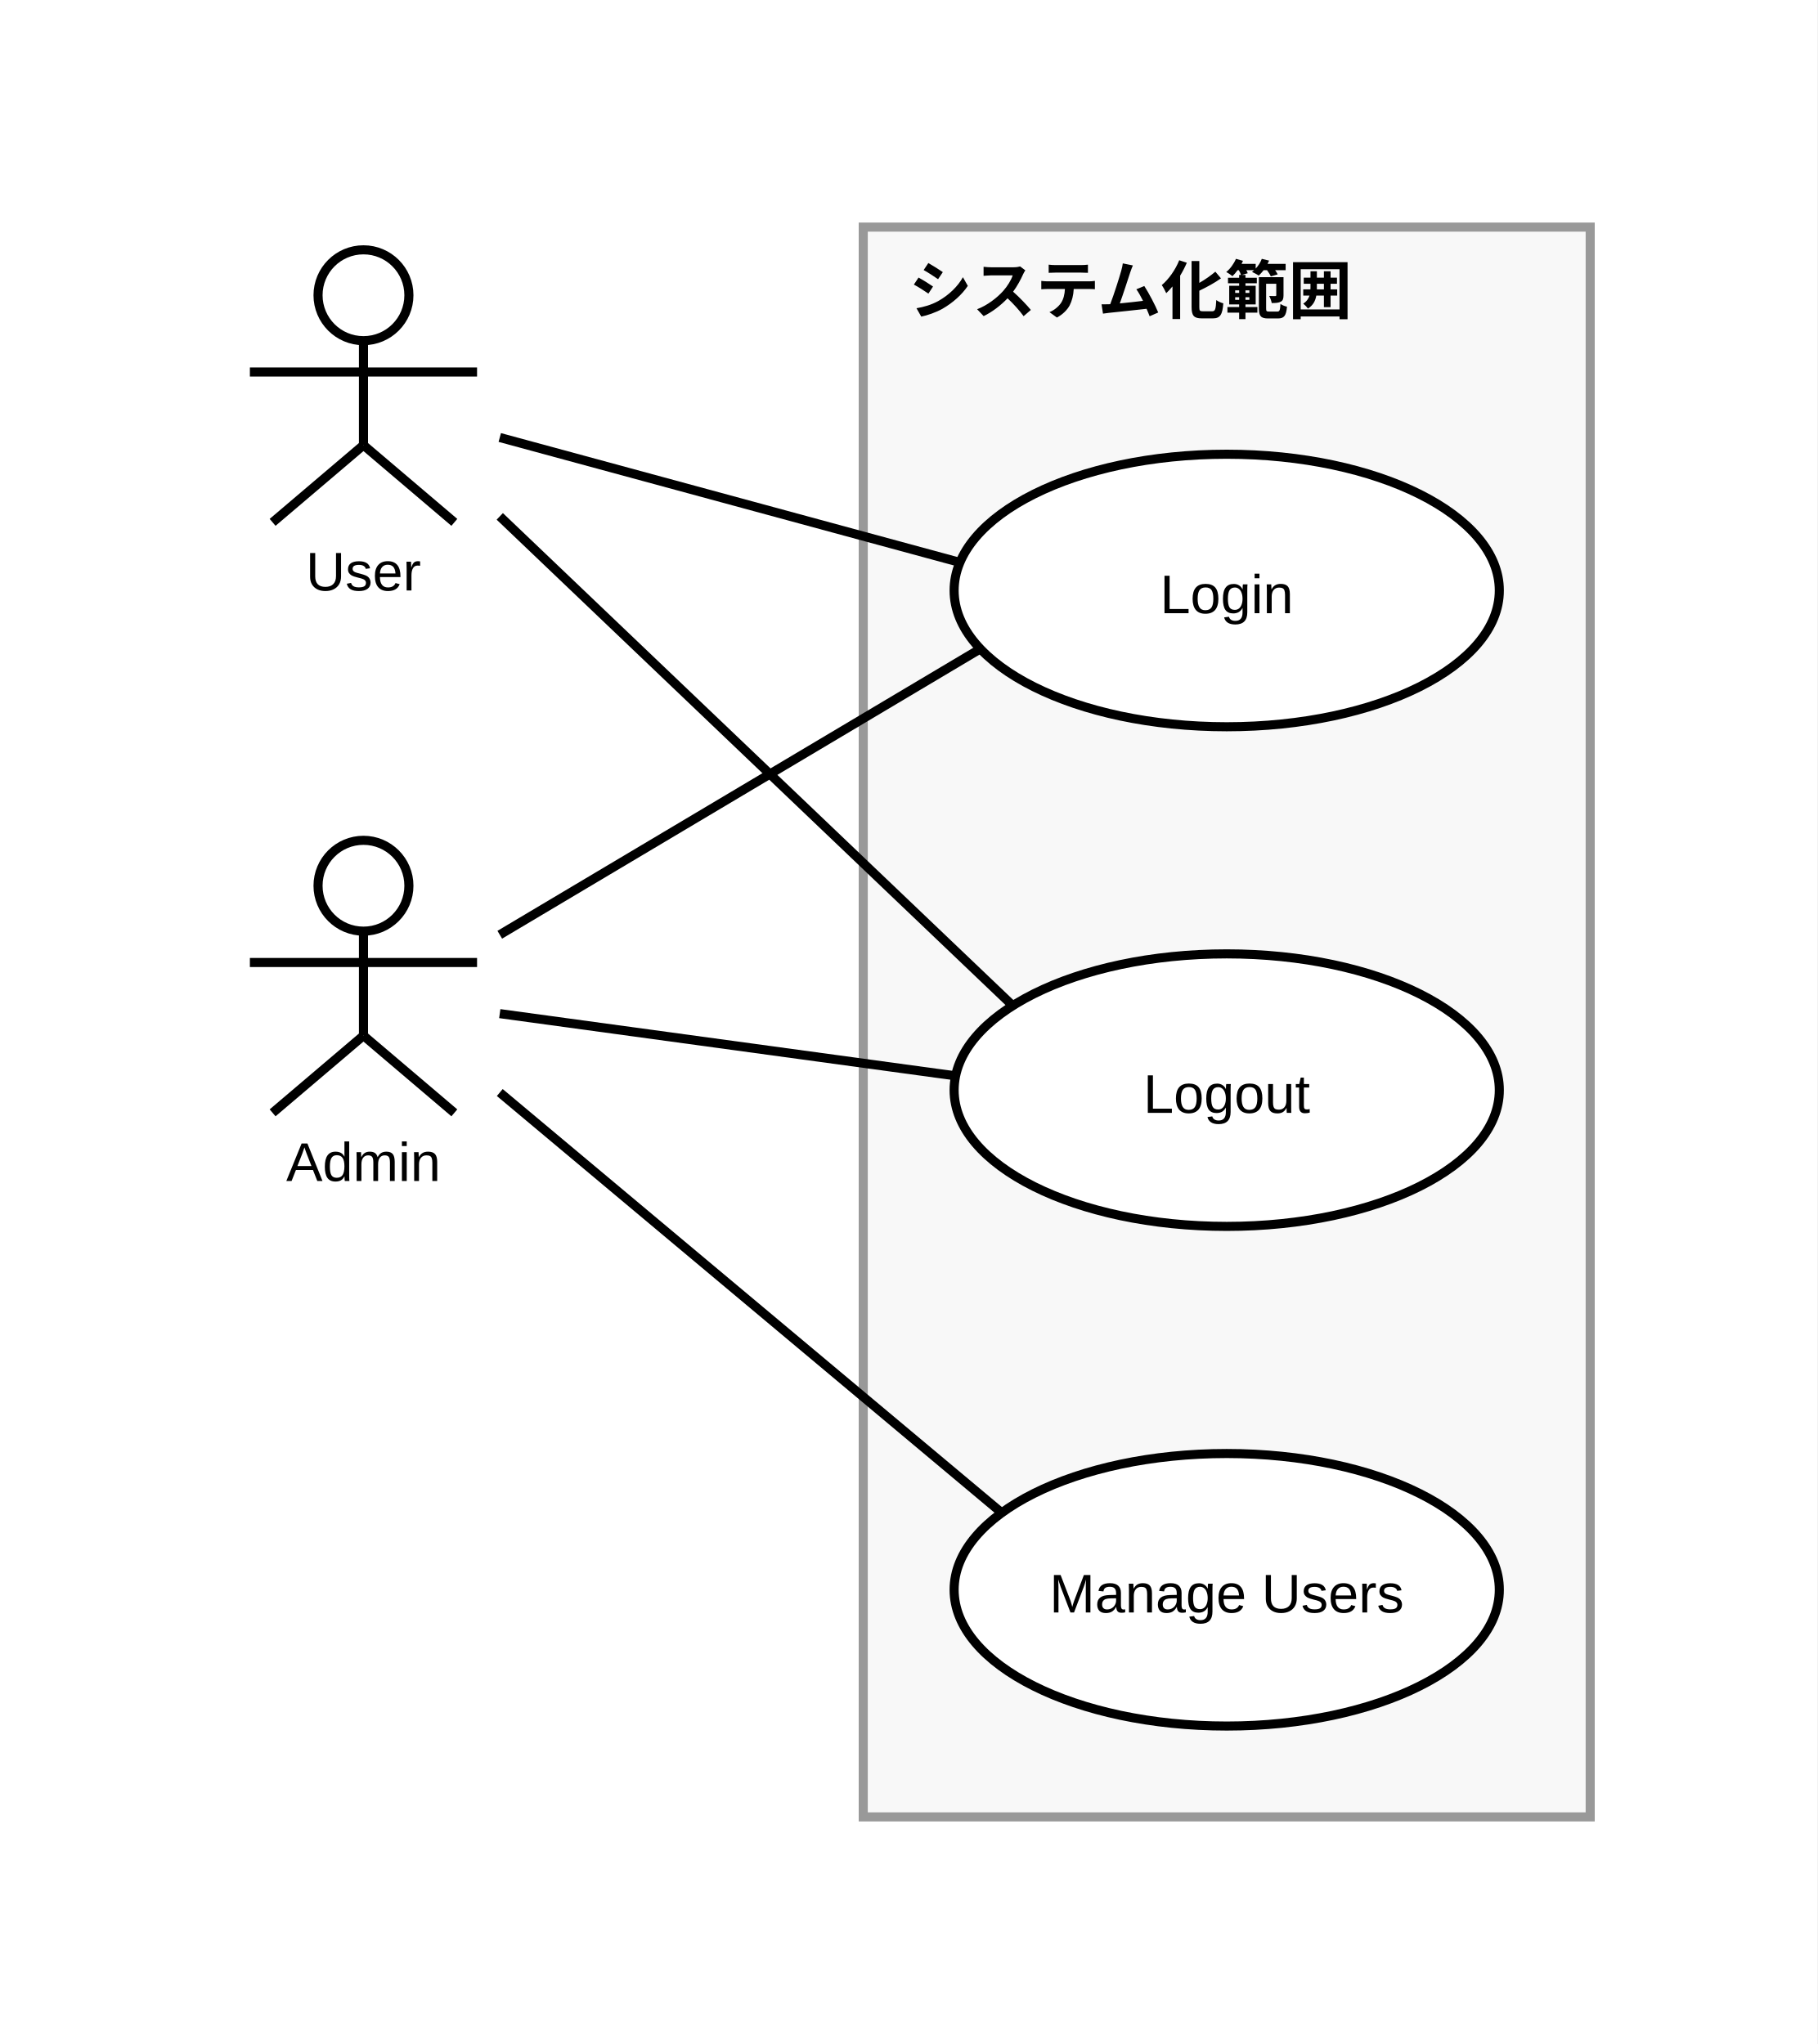
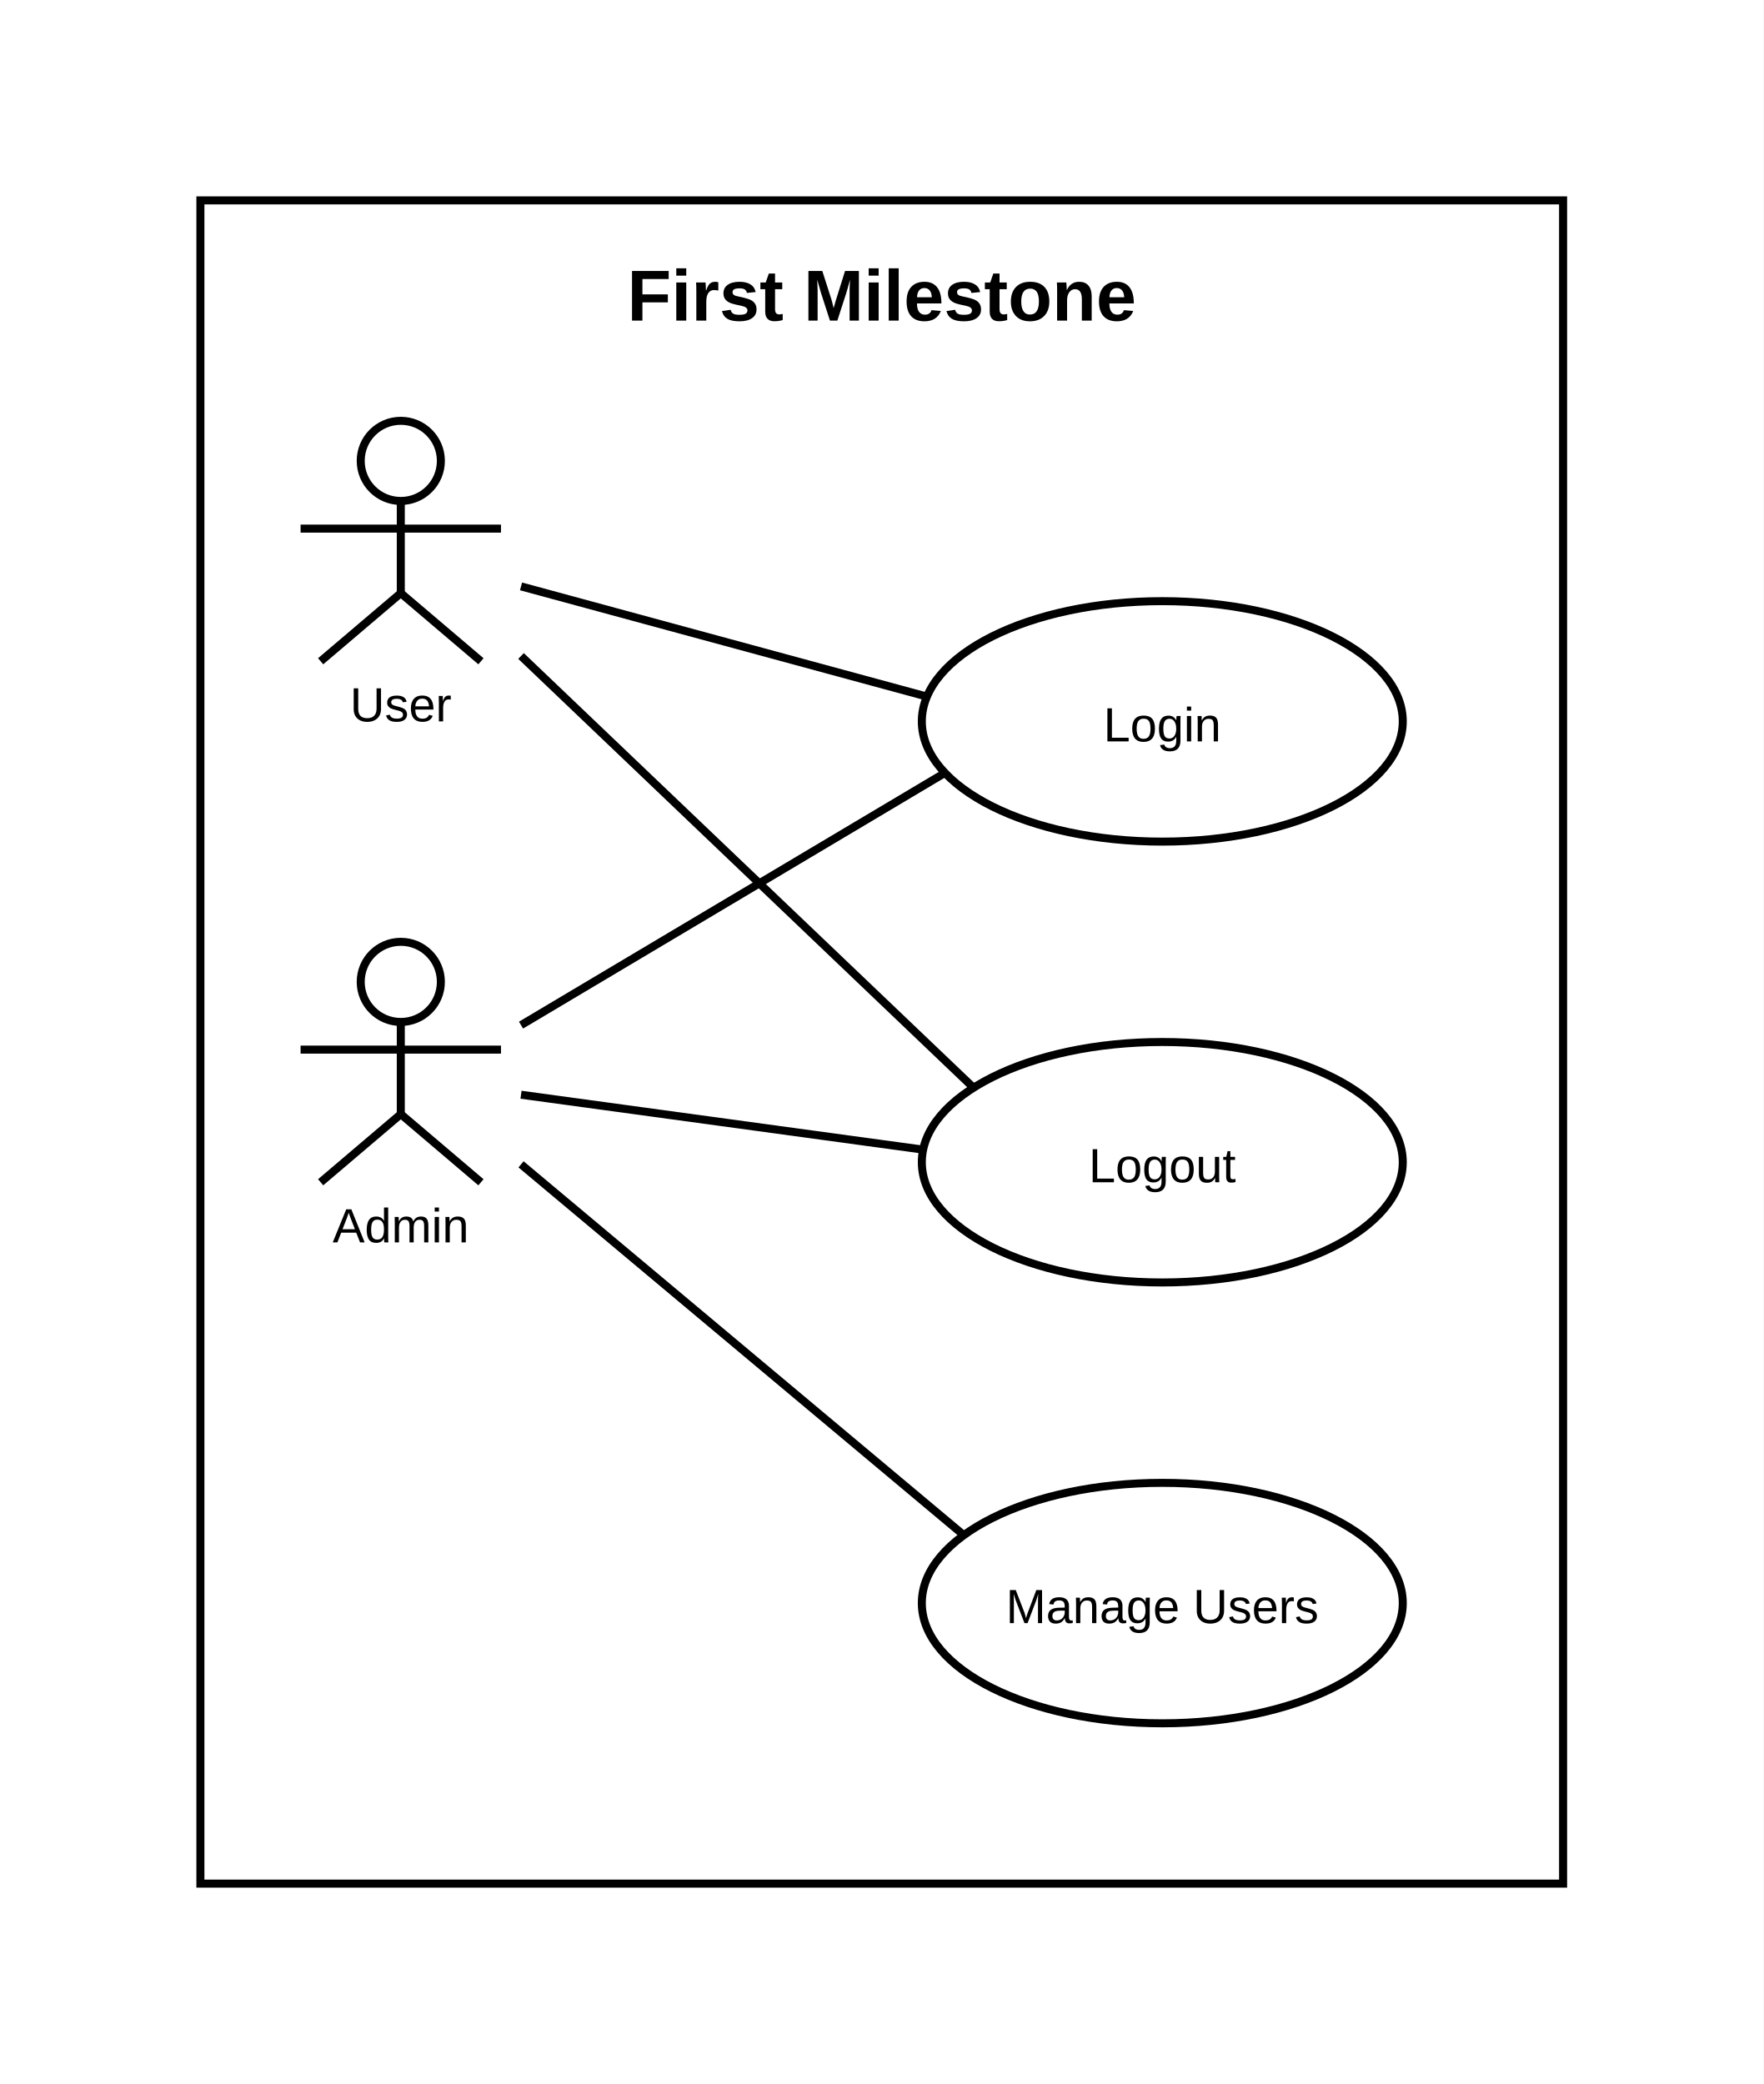
- <svg xmlns="http://www.w3.org/2000/svg" width="400" height="450" viewBox="0 0 400 450">
+ <svg xmlns="http://www.w3.org/2000/svg" width="440" height="520" viewBox="0 0 440 520">
  <rect width="100%" height="100%" fill="white" />
  <g id="systemBoundary_5">
-     <rect x="190" y="50" width="160" height="350" fill="#f8f8f8" stroke="#999" stroke-width="2" />
-     <text x="200" y="69" font-size="14" font-family="Arial" font-weight="bold" fill="black">
+     <rect x="210" y="100" width="160" height="350" fill="#f8f8f8" stroke="#999" stroke-width="2" />
+     <text x="220" y="119" font-size="14" font-family="Arial" font-weight="bold" fill="black">
          システム化範囲
        </text>
  </g>
+   <g id="__diagram__">
+     <rect x="50" y="50" width="340" height="420" fill="white" stroke="black" stroke-width="2" />
+     <text x="220" y="80" text-anchor="middle" font-size="18" font-weight="bold" font-family="Arial" fill="black">
+           First Milestone
+         </text>
+   </g>
  <g id="actor_0">
-     <circle cx="80" cy="65" r="10" fill="none" stroke="black" stroke-width="2" />
-     <line x1="80" y1="75" x2="80" y2="98" stroke="black" stroke-width="2" />
-     <line x1="55" y1="81.9" x2="105" y2="81.9" stroke="black" stroke-width="2" />
-     <line x1="80" y1="98" x2="60" y2="115" stroke="black" stroke-width="2" />
-     <line x1="80" y1="98" x2="100" y2="115" stroke="black" stroke-width="2" />
-     <text x="80" y="130" text-anchor="middle" font-size="12" font-family="Arial" fill="black">
+     <circle cx="100" cy="115" r="10" fill="none" stroke="black" stroke-width="2" />
+     <line x1="100" y1="125" x2="100" y2="148" stroke="black" stroke-width="2" />
+     <line x1="75" y1="131.9" x2="125" y2="131.9" stroke="black" stroke-width="2" />
+     <line x1="100" y1="148" x2="80" y2="165" stroke="black" stroke-width="2" />
+     <line x1="100" y1="148" x2="120" y2="165" stroke="black" stroke-width="2" />
+     <text x="100" y="180" text-anchor="middle" font-size="12" font-family="Arial" fill="black">
          User
        </text>
  </g>
  <g id="actor_1">
-     <circle cx="80" cy="195" r="10" fill="none" stroke="black" stroke-width="2" />
-     <line x1="80" y1="205" x2="80" y2="228" stroke="black" stroke-width="2" />
-     <line x1="55" y1="211.9" x2="105" y2="211.9" stroke="black" stroke-width="2" />
-     <line x1="80" y1="228" x2="60" y2="245" stroke="black" stroke-width="2" />
-     <line x1="80" y1="228" x2="100" y2="245" stroke="black" stroke-width="2" />
-     <text x="80" y="260" text-anchor="middle" font-size="12" font-family="Arial" fill="black">
+     <circle cx="100" cy="245" r="10" fill="none" stroke="black" stroke-width="2" />
+     <line x1="100" y1="255" x2="100" y2="278" stroke="black" stroke-width="2" />
+     <line x1="75" y1="261.9" x2="125" y2="261.9" stroke="black" stroke-width="2" />
+     <line x1="100" y1="278" x2="80" y2="295" stroke="black" stroke-width="2" />
+     <line x1="100" y1="278" x2="120" y2="295" stroke="black" stroke-width="2" />
+     <text x="100" y="310" text-anchor="middle" font-size="12" font-family="Arial" fill="black">
          Admin
        </text>
  </g>
-   <line x1="110" y1="96.316" x2="211.287" y2="123.82" stroke="black" stroke-width="2" />
-   <line x1="110" y1="113.684" x2="222.907" y2="221.411" stroke="black" stroke-width="2" />
-   <line x1="110" y1="205.789" x2="215.776" y2="142.843" stroke="black" stroke-width="2" />
-   <line x1="110" y1="223.158" x2="210.33" y2="236.859" stroke="black" stroke-width="2" />
-   <line x1="110" y1="240.526" x2="220.482" y2="333.059" stroke="black" stroke-width="2" />
+   <line x1="130" y1="146.316" x2="231.287" y2="173.82" stroke="black" stroke-width="2" />
+   <line x1="130" y1="163.684" x2="242.907" y2="271.411" stroke="black" stroke-width="2" />
+   <line x1="130" y1="255.789" x2="235.776" y2="192.843" stroke="black" stroke-width="2" />
+   <line x1="130" y1="273.158" x2="230.33" y2="286.859" stroke="black" stroke-width="2" />
+   <line x1="130" y1="290.526" x2="240.482" y2="383.059" stroke="black" stroke-width="2" />
  <g id="usecase_2">
-     <ellipse cx="270" cy="130" rx="60" ry="30" fill="white" stroke="black" stroke-width="2" />
-     <text x="270" y="135" text-anchor="middle" font-size="12" font-family="Arial" fill="black">
+     <ellipse cx="290" cy="180" rx="60" ry="30" fill="white" stroke="black" stroke-width="2" />
+     <text x="290" y="185" text-anchor="middle" font-size="12" font-family="Arial" fill="black">
          Login
        </text>
  </g>
  <g id="usecase_3">
-     <ellipse cx="270" cy="240" rx="60" ry="30" fill="white" stroke="black" stroke-width="2" />
-     <text x="270" y="245" text-anchor="middle" font-size="12" font-family="Arial" fill="black">
+     <ellipse cx="290" cy="290" rx="60" ry="30" fill="white" stroke="black" stroke-width="2" />
+     <text x="290" y="295" text-anchor="middle" font-size="12" font-family="Arial" fill="black">
          Logout
        </text>
  </g>
  <g id="usecase_4">
-     <ellipse cx="270" cy="350" rx="60" ry="30" fill="white" stroke="black" stroke-width="2" />
-     <text x="270" y="355" text-anchor="middle" font-size="12" font-family="Arial" fill="black">
+     <ellipse cx="290" cy="400" rx="60" ry="30" fill="white" stroke="black" stroke-width="2" />
+     <text x="290" y="405" text-anchor="middle" font-size="12" font-family="Arial" fill="black">
          Manage Users
        </text>
  </g>
</svg>
